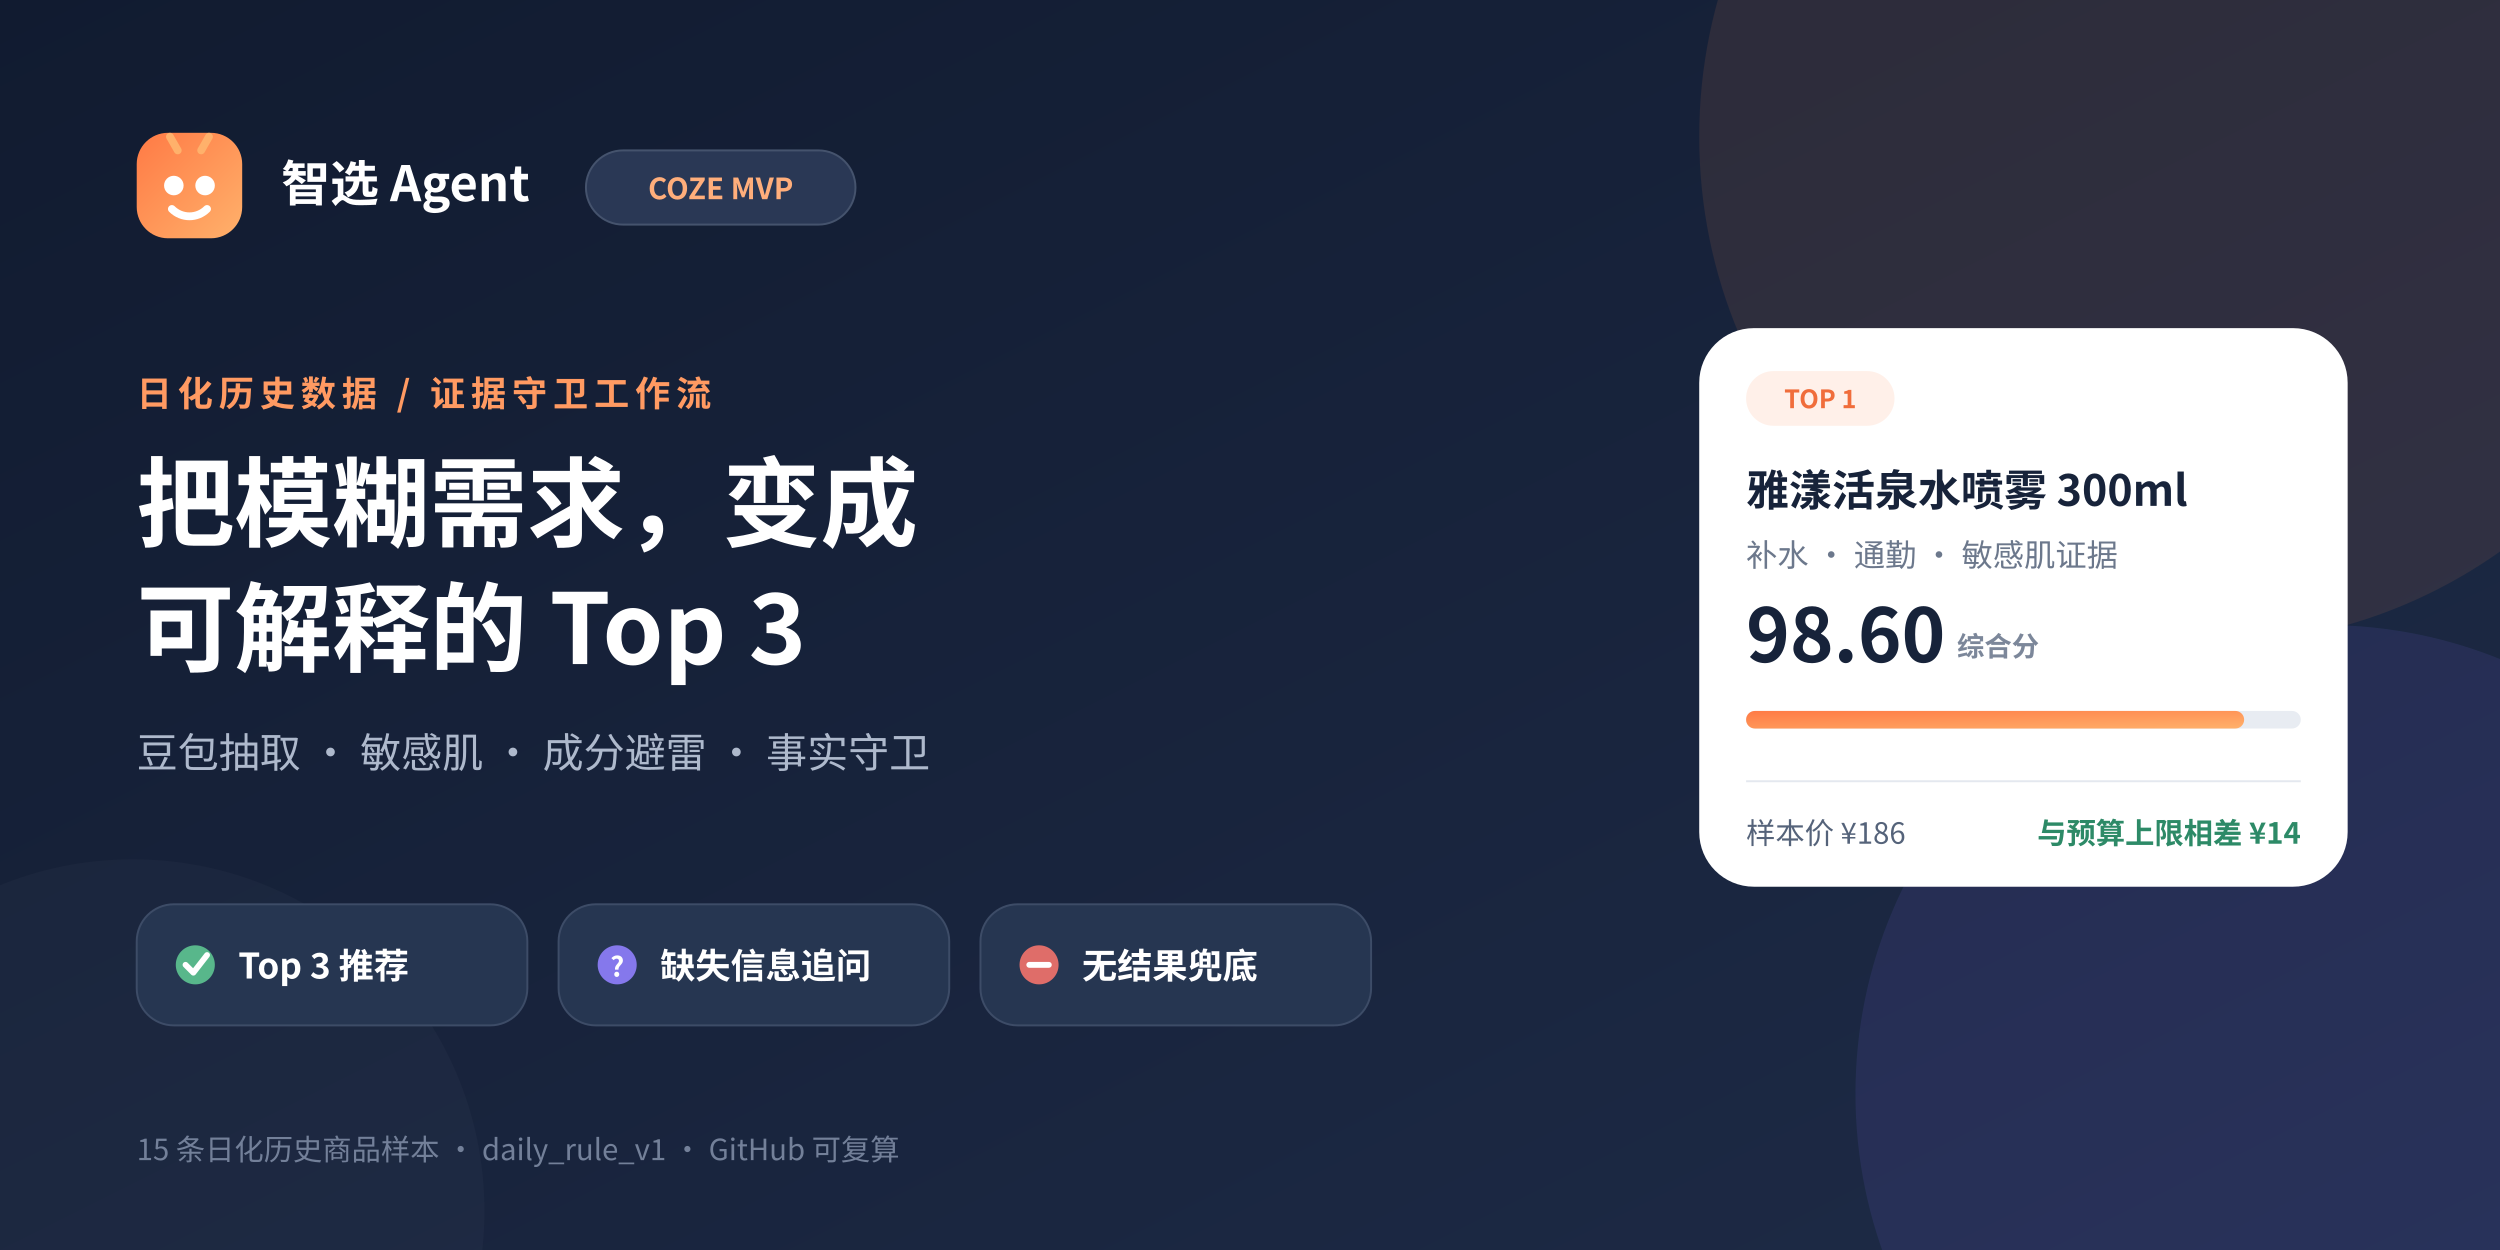
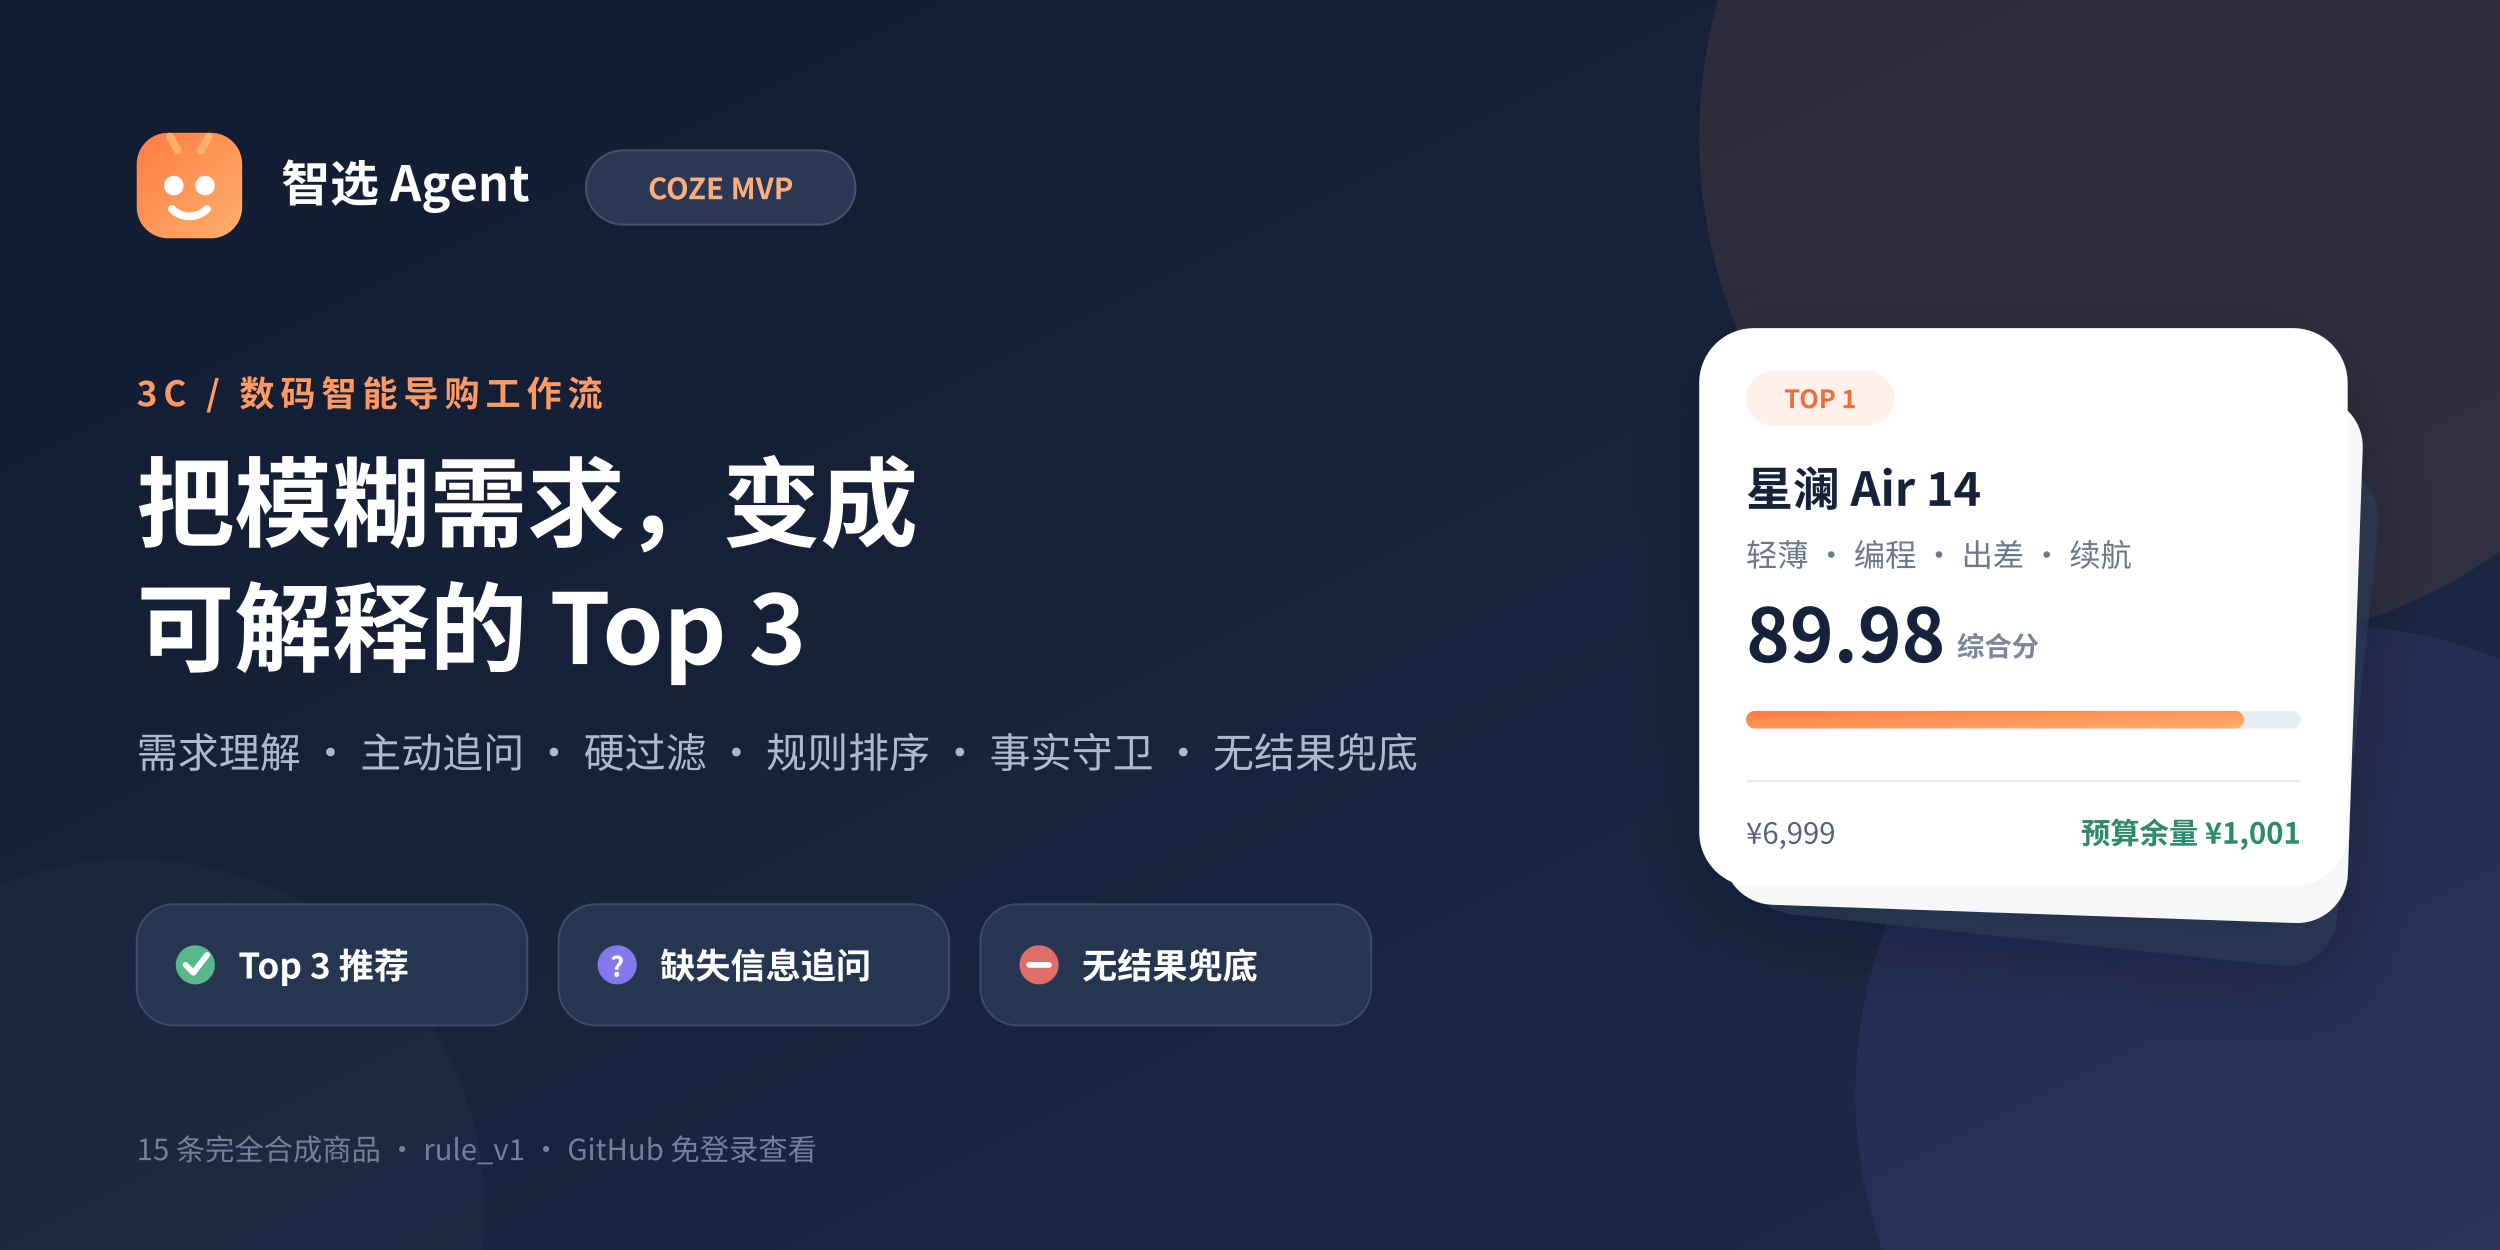
<svg xmlns="http://www.w3.org/2000/svg" width="1280" height="640" viewBox="0 0 1280 640" role="img" aria-labelledby="title desc">
  <defs>
    <linearGradient id="background" x1="0" y1="0" x2="1" y2="1">
      <stop offset="0" stop-color="#111B30" />
      <stop offset="1" stop-color="#1E2B47" />
    </linearGradient>
    <linearGradient id="accent" x1="0" y1="0" x2="1" y2="1">
      <stop offset="0" stop-color="#FF7A45" />
      <stop offset="1" stop-color="#FFB16B" />
    </linearGradient>
    <filter id="shadow" x="-20%" y="-20%" width="140%" height="160%">
      <feDropShadow dx="0" dy="12" stdDeviation="20" flood-color="#080D19" flood-opacity="0.30" />
    </filter>
    <style>
      text { font-family: "PingFang SC", "Noto Sans CJK SC", "Microsoft YaHei", sans-serif; }
    </style>
  </defs>
  <rect width="1280" height="640" fill="url(#background)" />
  <circle cx="1130" cy="70" r="260" fill="#FF8B50" opacity="0.10" />
  <circle cx="1190" cy="560" r="240" fill="#7468E8" opacity="0.12" />
  <circle cx="68" cy="620" r="180" fill="#FFFFFF" opacity="0.025" />
  <g transform="translate(70 68)">
    <rect width="54" height="54" rx="16" fill="url(#accent)" />
    <circle cx="19" cy="27" r="5" fill="#FFFFFF" />
    <circle cx="35" cy="27" r="5" fill="#FFFFFF" />
    <path d="M 18 39 C 23 44, 31 44, 36 39" fill="none" stroke="#FFFFFF" stroke-width="4" stroke-linecap="round" />
    <path d="M 21 9 L 17 2 M 33 9 L 37 2" fill="none" stroke="#FFB16B" stroke-width="4" stroke-linecap="round" />
  </g>
  <text x="144" y="103" font-size="25" font-weight="700" fill="#FFFFFF">智选 Agent</text>
  <rect x="300" y="77" width="138" height="38" rx="19" fill="#2A3855" stroke="#45536D" />
  <text x="369" y="102" text-anchor="middle" font-size="15" font-weight="700" fill="#FFAE7B">COZE MVP</text>
-   <text x="70" y="208" font-size="18" font-weight="700" letter-spacing="3" fill="#FF9A62">日化历史数据 / 证据守卫工作流</text>
+   <text x="70" y="208" font-size="18" font-weight="700" letter-spacing="3" fill="#FF9A62">3C / 数码智能导购工作流</text>
  <text x="70" y="276" font-size="50" font-weight="750" fill="#FFFFFF">把模糊需求，变成</text>
  <text x="70" y="340" font-size="50" font-weight="750" fill="#FFFFFF">可解释的 Top 3</text>
-   <text x="70" y="393" font-size="21" fill="#AEB9CC">豆包抽取 · 敏感肌 · 成分避雷 · 事实守卫</text>
+   <text x="70" y="393" font-size="21" fill="#AEB9CC">需求理解 · 主动追问 · 硬过滤 · 规则排序 · 事实守卫 · 无结果兜底</text>
  <g transform="translate(70 463)">
    <rect width="200" height="62" rx="19" fill="#263651" stroke="#3D4C67" />
    <circle cx="30" cy="31" r="10" fill="#58B78B" />
    <path d="M 25 31 L 29 35 L 36 26" fill="none" stroke="#FFFFFF" stroke-width="3" stroke-linecap="round" stroke-linejoin="round" />
    <text x="52" y="38" font-size="18" font-weight="650" fill="#FFFFFF">Top 3 推荐</text>
    <rect x="216" width="200" height="62" rx="19" fill="#263651" stroke="#3D4C67" />
    <circle cx="246" cy="31" r="10" fill="#8578EC" />
    <text x="246" y="37" text-anchor="middle" font-size="14" font-weight="700" fill="#FFFFFF">?</text>
    <text x="268" y="38" font-size="18" font-weight="650" fill="#FFFFFF">缺失信息追问</text>
    <rect x="432" width="200" height="62" rx="19" fill="#263651" stroke="#3D4C67" />
    <circle cx="462" cy="31" r="10" fill="#DF6D69" />
    <path d="M 457 31 H 467" stroke="#FFFFFF" stroke-width="3" stroke-linecap="round" />
    <text x="484" y="38" font-size="18" font-weight="650" fill="#FFFFFF">无结果兜底</text>
  </g>
-   <rect x="870" y="168" width="332" height="286" rx="28" fill="#FFFFFF" />
-   <rect x="894" y="190" width="76" height="28" rx="14" fill="#FFF0E9" />
-   <text x="932" y="209" text-anchor="middle" font-size="13" font-weight="700" fill="#F06D3B">TOP 1</text>
-   <text x="894" y="259" font-size="22" font-weight="750" fill="#17233A">雅漾活泉水喷雾 300ml</text>
-   <text x="894" y="290" font-size="16" fill="#6C788C">补水 · 通勤 · 敏感肌证据</text>
-   <text x="894" y="339" font-size="38" font-weight="750" fill="#17233A">98.60</text>
-   <text x="1002" y="336" font-size="14" font-weight="700" fill="#7C879A">综合分</text>
-   <rect x="894" y="364" width="284" height="9" rx="4.5" fill="#E8ECF2" />
-   <rect x="894" y="364" width="255" height="9" rx="4.5" fill="url(#accent)" />
-   <line x1="894" y1="400" x2="1178" y2="400" stroke="#E4E8EF" />
-   <text x="894" y="432" font-size="15" fill="#55637A">样本价 ¥186</text>
-   <text x="1178" y="432" text-anchor="end" font-size="15" font-weight="700" fill="#2D8A67">与预算上限相差 ¥14</text>
-   <text x="70" y="594" font-size="15" fill="#738099">15 条日化历史商品样本 · daily_rule_v1 · GitHub 可复算</text>
+   <g transform="translate(870 168)" filter="url(#shadow)">
+     <rect x="34" y="58" width="304" height="256" rx="26" fill="#2B3852" opacity="0.65" transform="rotate(6 186 186)" />
+     <rect x="16" y="30" width="320" height="270" rx="26" fill="#FFFFFF" opacity="0.96" transform="rotate(2 176 165)" />
+     <rect width="332" height="286" rx="28" fill="#FFFFFF" />
+     <rect x="24" y="22" width="76" height="28" rx="14" fill="#FFF0E9" />
+     <text x="62" y="41" text-anchor="middle" font-size="13" font-weight="700" fill="#F06D3B">TOP 1</text>
+     <text x="24" y="91" font-size="24" font-weight="750" fill="#17233A">星澜 Air 14</text>
+     <text x="24" y="122" font-size="16" fill="#6C788C">轻薄 · 编程 · 出差 · 续航</text>
+     <text x="24" y="171" font-size="38" font-weight="750" fill="#17233A">89.98</text>
+     <text x="132" y="168" font-size="14" font-weight="700" fill="#7C879A">综合分</text>
+     <rect x="24" y="196" width="284" height="9" rx="4.5" fill="#E8ECF2" />
+     <rect x="24" y="196" width="255" height="9" rx="4.5" fill="url(#accent)" />
+     <line x1="24" y1="232" x2="308" y2="232" stroke="#E4E8EF" />
+     <text x="24" y="264" font-size="15" fill="#55637A">¥6,999</text>
+     <text x="308" y="264" text-anchor="end" font-size="15" font-weight="700" fill="#2D8A67">预算余量 ¥1,001</text>
+   </g>
+   <text x="70" y="594" font-size="15" fill="#738099">15 条完全合成商品 · rule_v1 · GitHub 免登录查看</text>
</svg>
